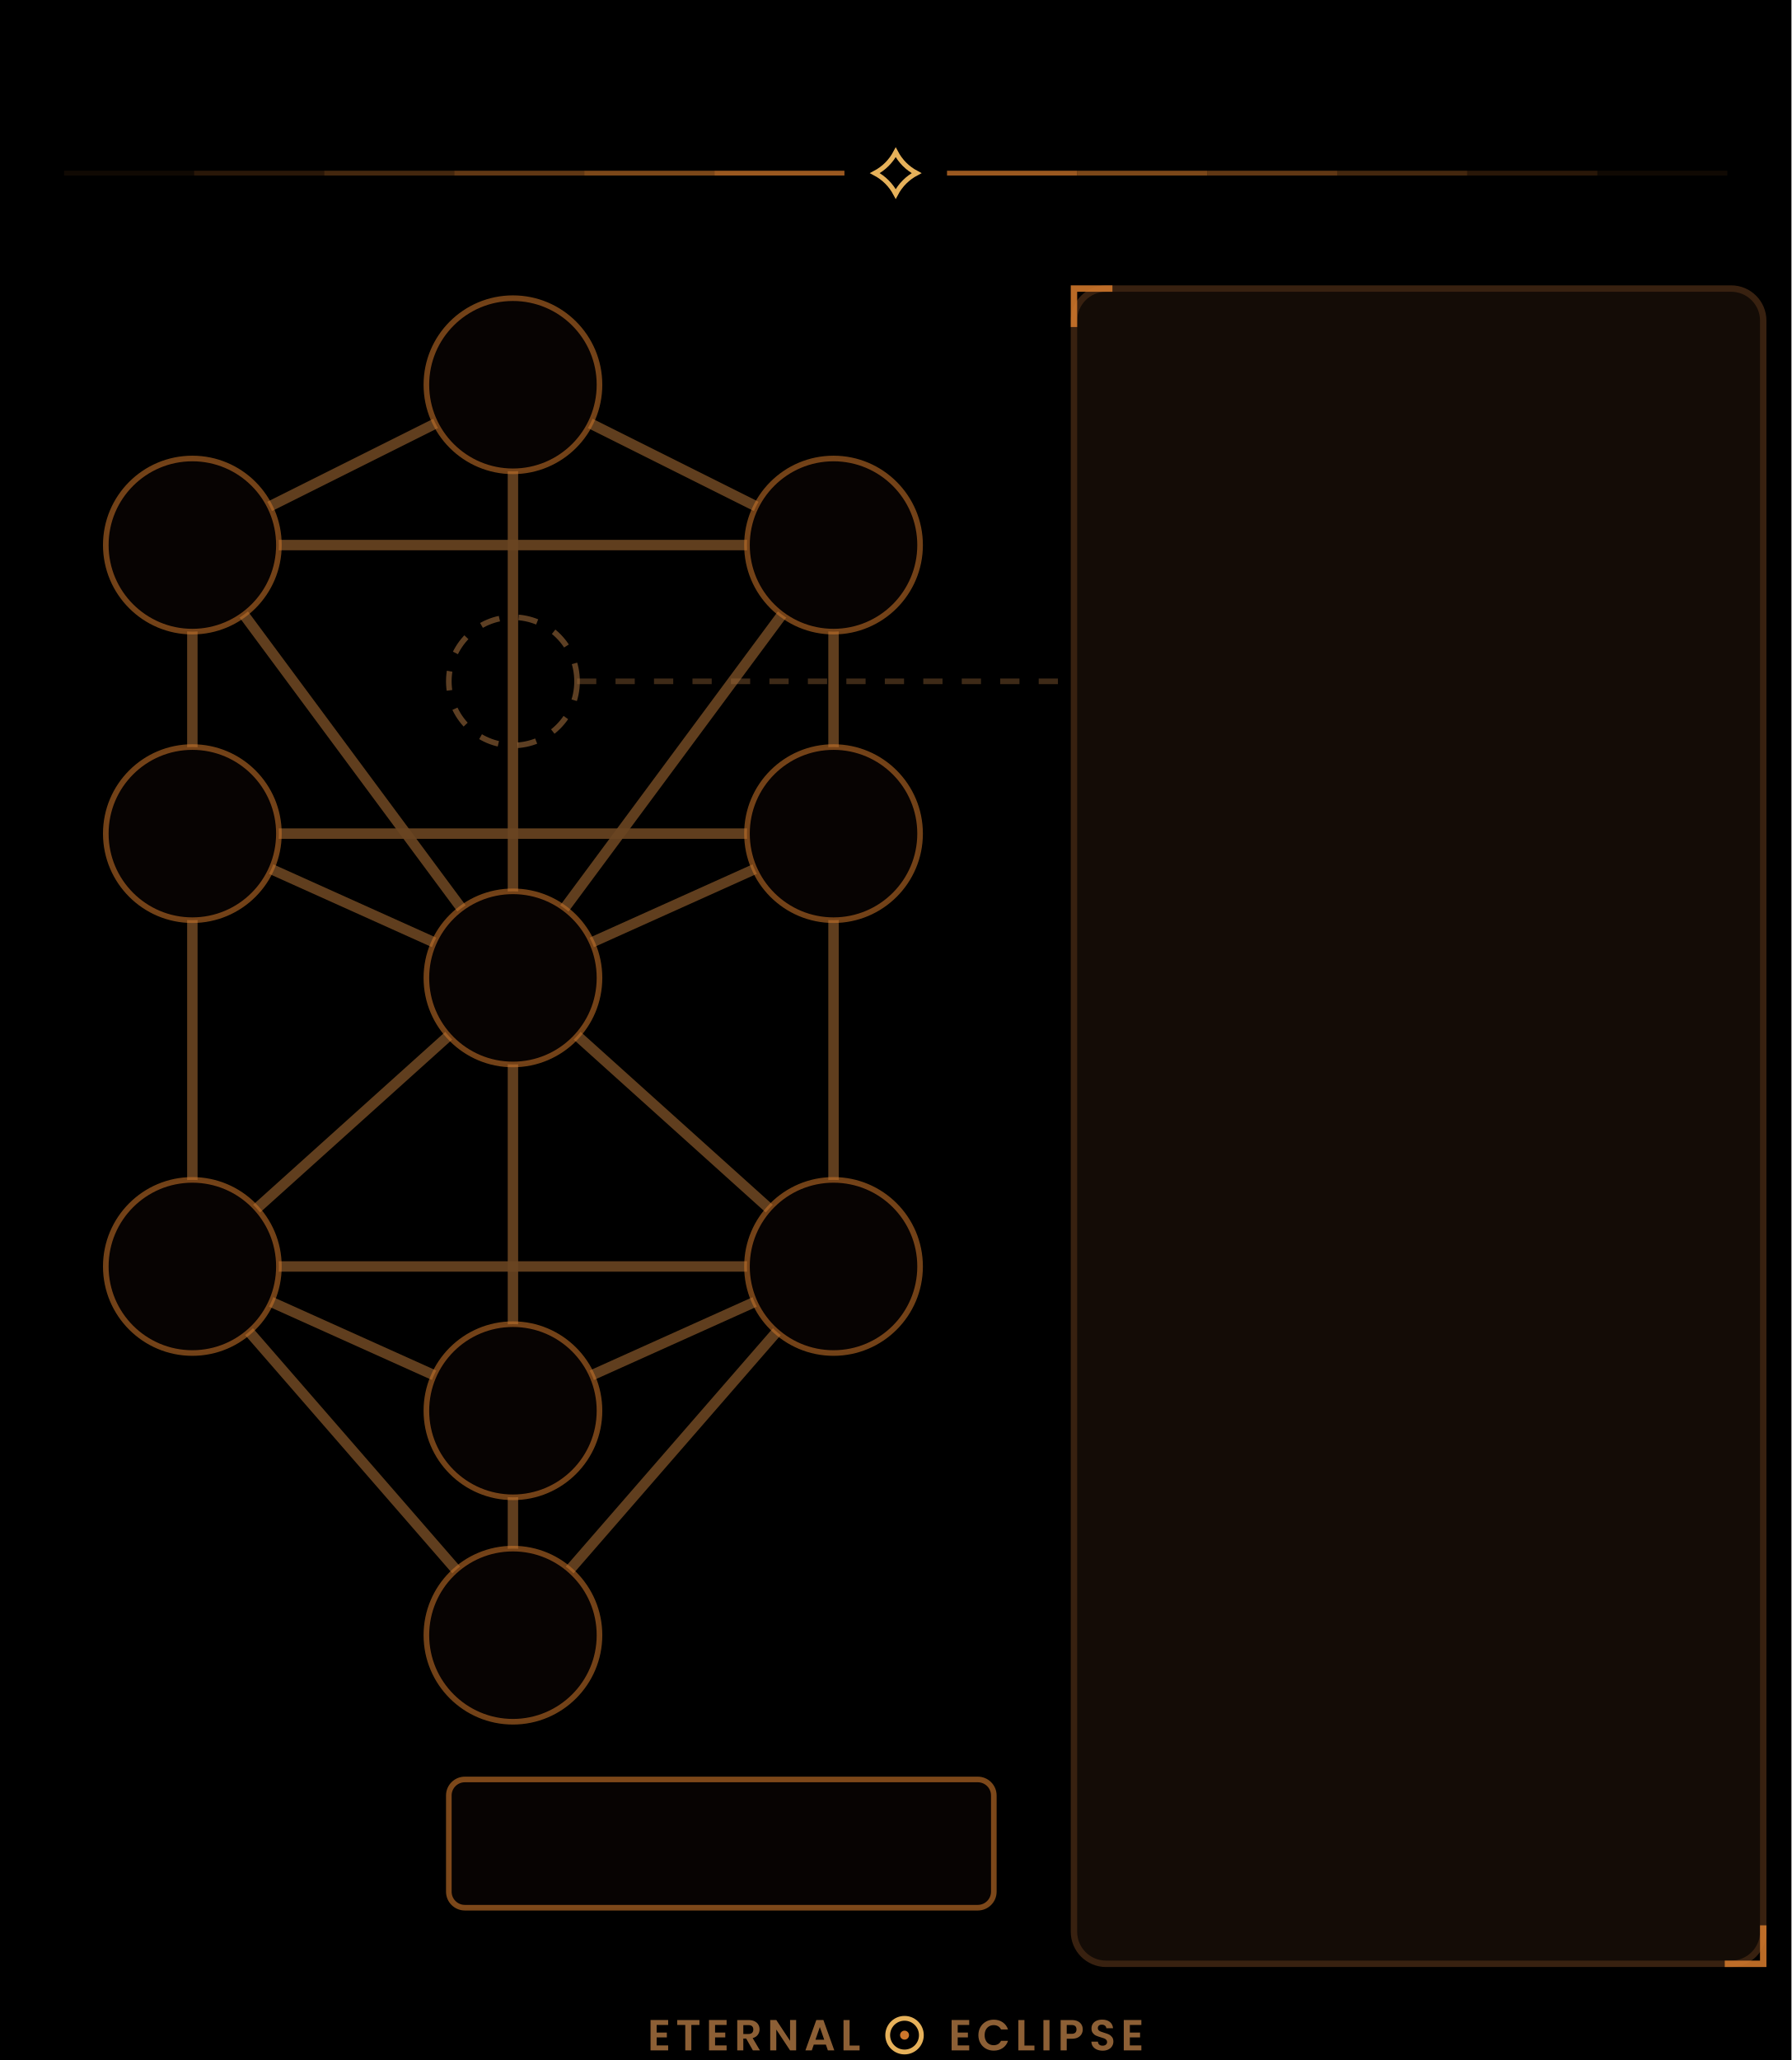
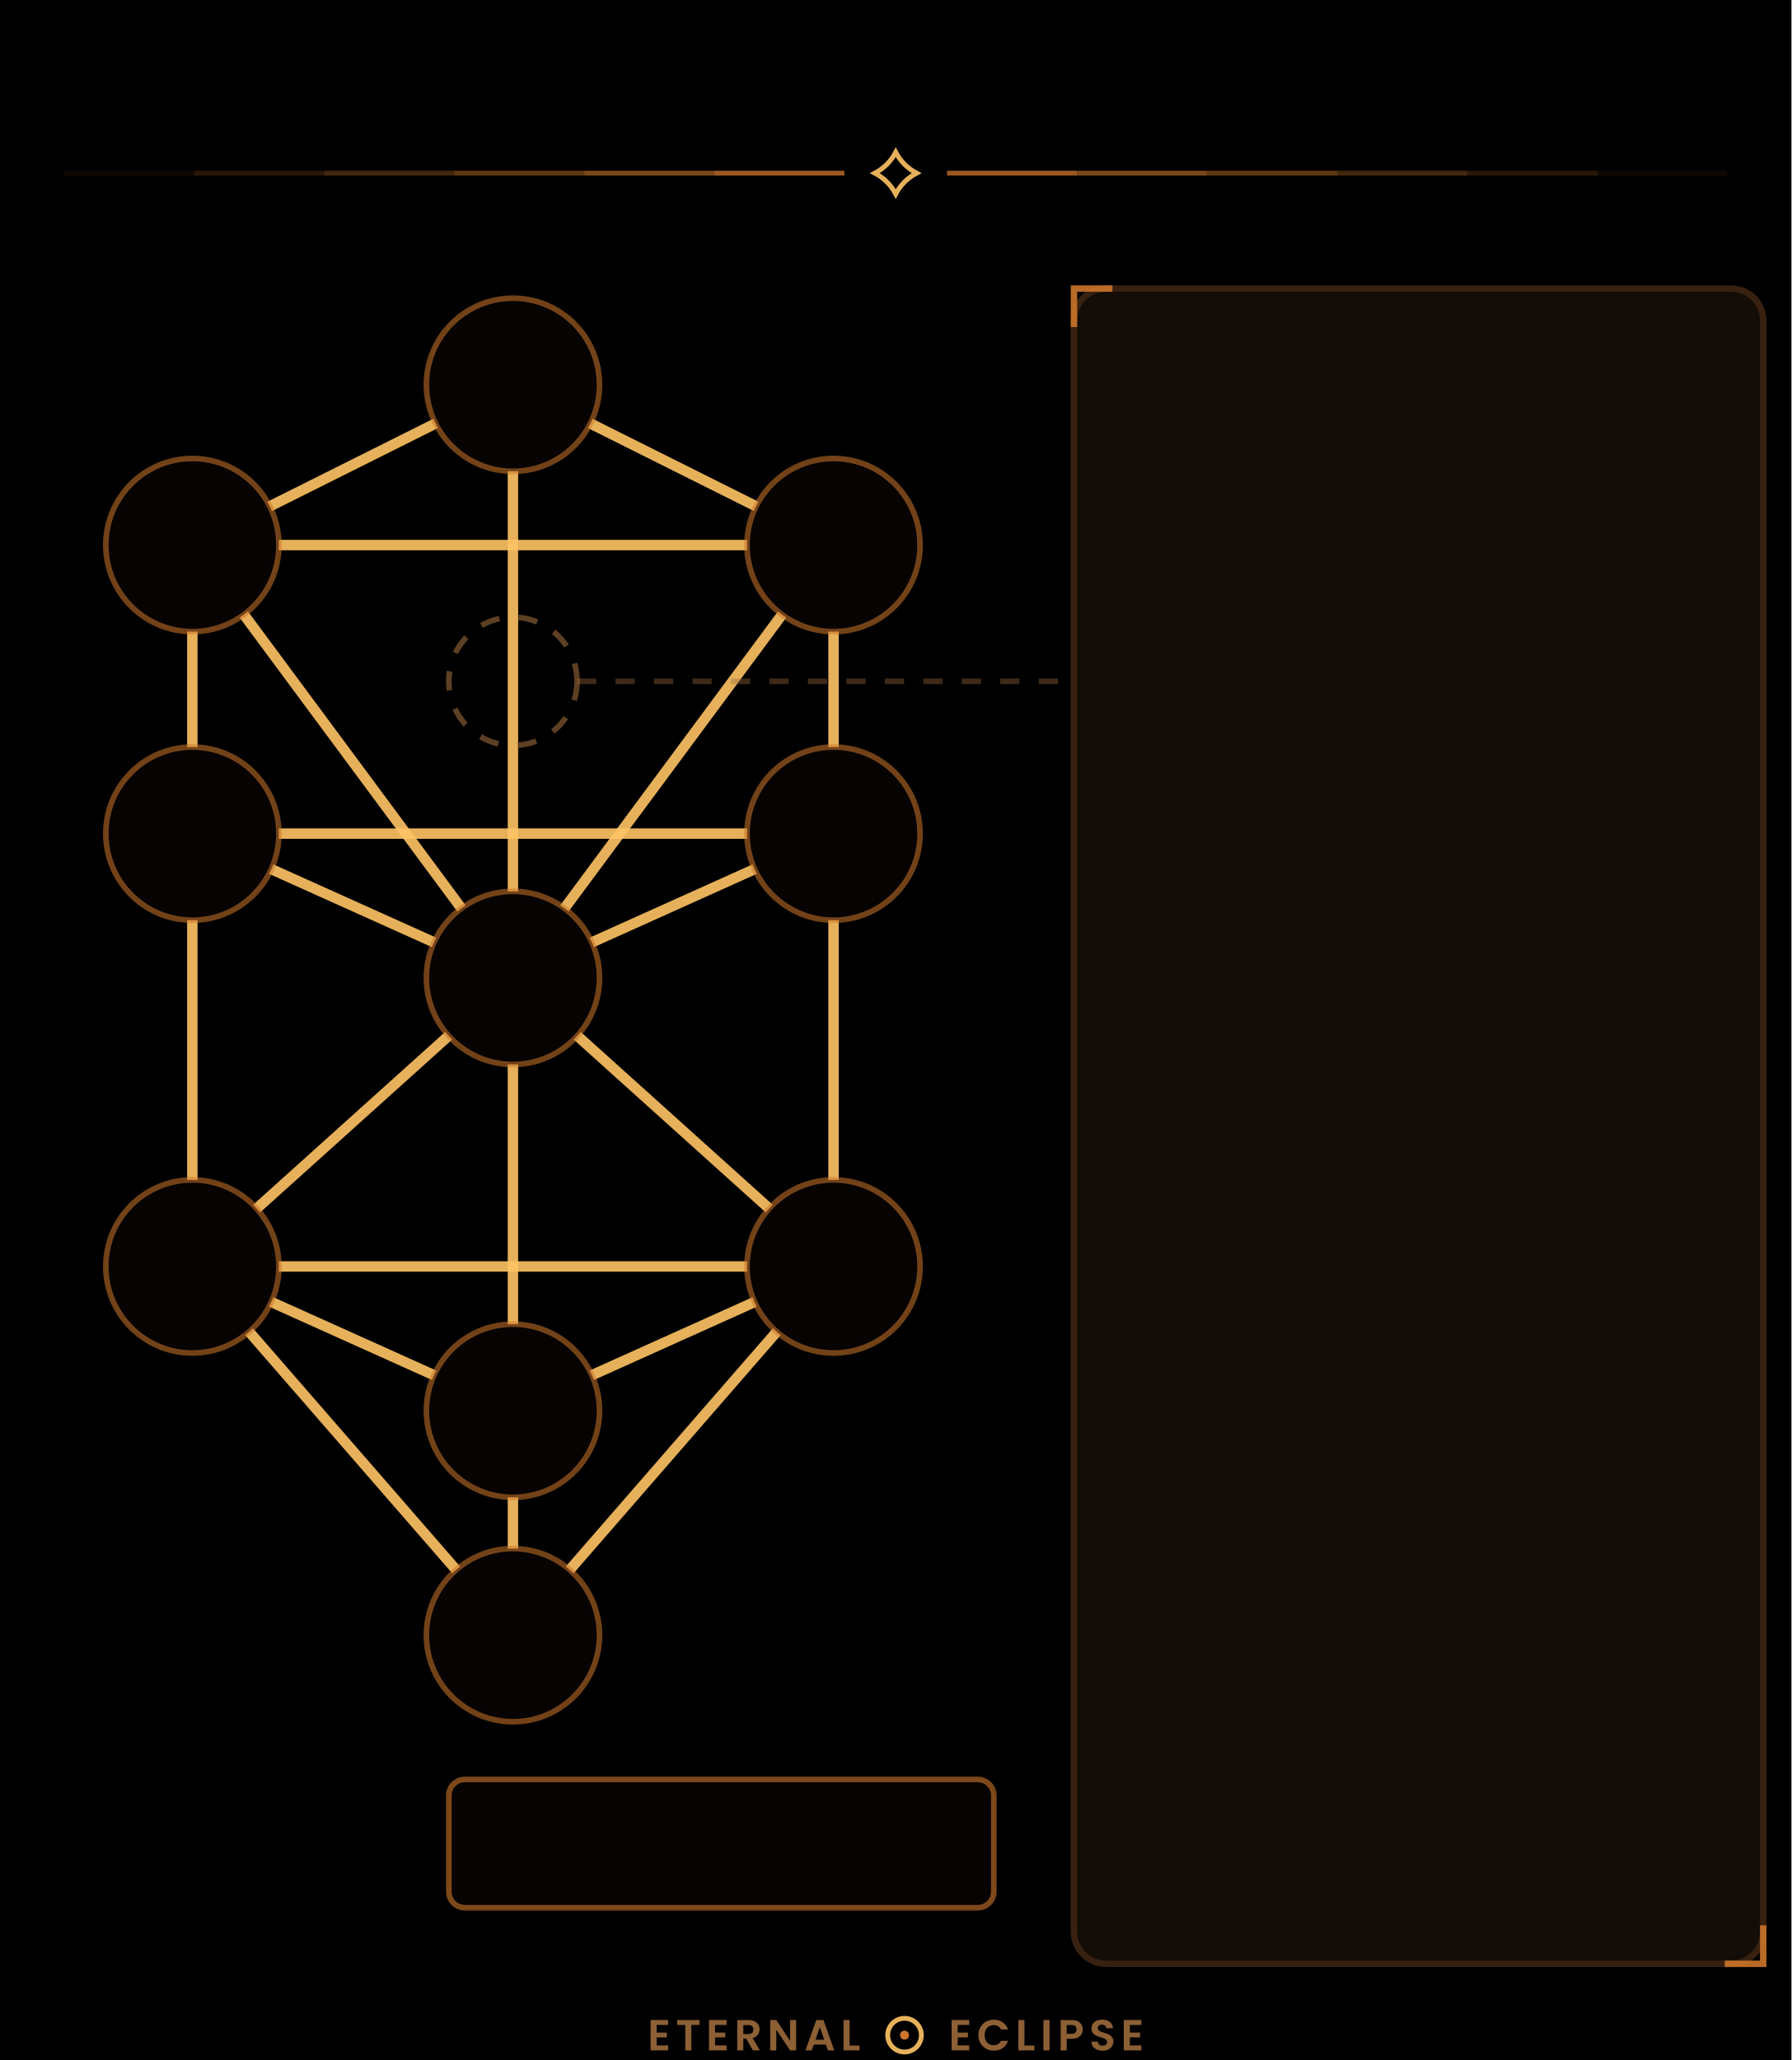
<svg xmlns="http://www.w3.org/2000/svg" width="111.76mm" height="128.5mm" viewBox="0 0 111.76 128.5">
  <rect x="0" y="0" width="111.76" height="128.5" fill="#000000" />
  <g stroke="#cd762b" stroke-width="0.3">
    <line x1="4.00" y1="10.8" x2="12.11" y2="10.8" stroke-opacity="0.08" />
    <line x1="12.11" y1="10.8" x2="20.23" y2="10.8" stroke-opacity="0.2" />
    <line x1="20.23" y1="10.8" x2="28.34" y2="10.8" stroke-opacity="0.33" />
    <line x1="28.34" y1="10.8" x2="36.45" y2="10.8" stroke-opacity="0.47" />
    <line x1="36.45" y1="10.8" x2="44.57" y2="10.8" stroke-opacity="0.6" />
    <line x1="44.57" y1="10.8" x2="52.68" y2="10.8" stroke-opacity="0.75" />
    <line x1="59.08" y1="10.8" x2="67.19" y2="10.8" stroke-opacity="0.75" />
    <line x1="67.19" y1="10.8" x2="75.31" y2="10.8" stroke-opacity="0.6" />
    <line x1="75.31" y1="10.8" x2="83.42" y2="10.8" stroke-opacity="0.47" />
    <line x1="83.42" y1="10.8" x2="91.53" y2="10.8" stroke-opacity="0.33" />
    <line x1="91.53" y1="10.8" x2="99.65" y2="10.8" stroke-opacity="0.2" />
    <line x1="99.65" y1="10.8" x2="107.76" y2="10.8" stroke-opacity="0.08" />
  </g>
  <path d="M 0,-1.3 Q 0.45,-0.45 1.3,0 Q 0.45,0.45 0,1.3 Q -0.45,0.45 -1.3,0 Q -0.45,-0.45 0,-1.3 Z" transform="translate(55.88 10.8)" fill="none" stroke="#ffc464" stroke-width="0.3" stroke-opacity="0.9" />
  <rect x="67" y="18" width="43" height="104.5" rx="2" fill="#140c06" stroke="#382110" stroke-width="0.4" />
-   <g stroke="#6b4522" stroke-width="0.65" stroke-opacity="0.9">
+   <g stroke="#ffc464" stroke-width="0.65" stroke-opacity="0.9">
    <line x1="32" y1="24" x2="52" y2="34" />
    <line x1="32" y1="24" x2="12" y2="34" />
    <line x1="32" y1="24" x2="32" y2="61" />
    <line x1="52" y1="34" x2="12" y2="34" />
    <line x1="52" y1="34" x2="32" y2="61" />
    <line x1="52" y1="34" x2="52" y2="52" />
    <line x1="12" y1="34" x2="32" y2="61" />
    <line x1="12" y1="34" x2="12" y2="52" />
    <line x1="52" y1="52" x2="12" y2="52" />
    <line x1="52" y1="52" x2="32" y2="61" />
    <line x1="52" y1="52" x2="52" y2="79" />
    <line x1="12" y1="52" x2="32" y2="61" />
    <line x1="12" y1="52" x2="12" y2="79" />
    <line x1="32" y1="61" x2="52" y2="79" />
    <line x1="32" y1="61" x2="12" y2="79" />
    <line x1="32" y1="61" x2="32" y2="88" />
    <line x1="52" y1="79" x2="12" y2="79" />
    <line x1="52" y1="79" x2="32" y2="88" />
    <line x1="52" y1="79" x2="32" y2="102" />
    <line x1="12" y1="79" x2="32" y2="88" />
    <line x1="12" y1="79" x2="32" y2="102" />
    <line x1="32" y1="88" x2="32" y2="102" />
  </g>
  <g fill="#070302" stroke="#cd762b" stroke-width="0.35" stroke-opacity="0.55">
    <circle cx="32" cy="24" r="5.4" />
    <circle cx="52" cy="34" r="5.4" />
    <circle cx="12" cy="34" r="5.4" />
    <circle cx="52" cy="52" r="5.4" />
    <circle cx="12" cy="52" r="5.4" />
    <circle cx="32" cy="61" r="5.4" />
    <circle cx="52" cy="79" r="5.4" />
    <circle cx="12" cy="79" r="5.4" />
    <circle cx="32" cy="88" r="5.4" />
    <circle cx="32" cy="102" r="5.4" />
  </g>
  <circle cx="32" cy="42.5" r="4" fill="none" stroke="#9c6a3b" stroke-width="0.35" stroke-opacity="0.6" stroke-dasharray="1.2 1.2" />
  <line x1="36" y1="42.5" x2="67" y2="42.5" stroke="#9c6a3b" stroke-width="0.35" stroke-opacity="0.4" stroke-dasharray="1.2 1.2" />
  <rect x="28" y="111" width="34" height="8" rx="1" fill="#070302" stroke="#cd762b" stroke-width="0.35" stroke-opacity="0.6" />
  <g fill="none" stroke="#cd762b" stroke-width="0.4" stroke-opacity="0.9">
    <path d="M 67,20.4 L 67,18 L 69.4,18" />
    <path d="M 110,120.1 L 110,122.5 L 107.6,122.5" />
  </g>
  <g transform="translate(55.88 127.9)">
    <g fill="#9c6a3b" fill-opacity="0.9">
      <path d="M-14.915 -1.586V-1.111H-14.278V-0.810H-14.915V-0.309H-14.197V0.000H-15.295V-1.895H-14.197V-1.586Z" />
      <path d="M-12.245 -1.892V-1.586H-12.750V0.000H-13.129V-1.586H-13.633V-1.892Z" />
      <path d="M-11.270 -1.586V-1.111H-10.633V-0.810H-11.270V-0.309H-10.551V0.000H-11.649V-1.895H-10.551V-1.586Z" />
      <path d="M-8.911 0.000 -9.329 -0.737H-9.508V0.000H-9.887V-1.892H-9.177Q-8.957 -1.892 -8.803 -1.815Q-8.648 -1.737 -8.571 -1.606Q-8.494 -1.474 -8.494 -1.312Q-8.494 -1.125 -8.602 -0.974Q-8.711 -0.824 -8.925 -0.767L-8.472 0.000ZM-9.508 -1.022H-9.190Q-9.036 -1.022 -8.960 -1.096Q-8.884 -1.171 -8.884 -1.304Q-8.884 -1.434 -8.960 -1.506Q-9.036 -1.577 -9.190 -1.577H-9.508Z" />
      <path d="M-6.212 0.000H-6.591L-7.450 -1.298V0.000H-7.830V-1.895H-7.450L-6.591 -0.594V-1.895H-6.212Z" />
      <path d="M-4.357 -0.360H-5.111L-5.236 0.000H-5.634L-4.954 -1.895H-4.512L-3.832 0.000H-4.233ZM-4.460 -0.664 -4.734 -1.455 -5.008 -0.664Z" />
      <path d="M-2.877 -0.301H-2.254V0.000H-3.257V-1.892H-2.877Z" />
      <path d="M3.867 -1.586V-1.111H4.504V-0.810H3.867V-0.309H4.585V0.000H3.487V-1.895H4.585V-1.586Z" />
      <path d="M6.117 -1.916Q6.434 -1.916 6.672 -1.754Q6.911 -1.591 7.006 -1.304H6.569Q6.504 -1.439 6.386 -1.507Q6.268 -1.575 6.114 -1.575Q5.948 -1.575 5.820 -1.498Q5.691 -1.420 5.619 -1.279Q5.547 -1.138 5.547 -0.949Q5.547 -0.762 5.619 -0.619Q5.691 -0.477 5.820 -0.400Q5.948 -0.323 6.114 -0.323Q6.268 -0.323 6.386 -0.392Q6.504 -0.461 6.569 -0.596H7.006Q6.911 -0.306 6.673 -0.145Q6.436 0.016 6.117 0.016Q5.845 0.016 5.627 -0.107Q5.409 -0.230 5.283 -0.450Q5.157 -0.669 5.157 -0.949Q5.157 -1.228 5.283 -1.449Q5.409 -1.670 5.627 -1.793Q5.845 -1.916 6.117 -1.916Z" />
      <path d="M8.030 -0.301H8.654V0.000H7.651V-1.892H8.030Z" />
      <path d="M9.594 -1.892V0.000H9.215V-1.892Z" />
      <path d="M10.985 -0.726H10.668V0.000H10.288V-1.892H10.985Q11.204 -1.892 11.359 -1.816Q11.513 -1.740 11.591 -1.607Q11.668 -1.474 11.668 -1.306Q11.668 -1.155 11.596 -1.022Q11.524 -0.889 11.371 -0.808Q11.218 -0.726 10.985 -0.726ZM11.278 -1.306Q11.278 -1.583 10.969 -1.583H10.668V-1.033H10.969Q11.126 -1.033 11.202 -1.104Q11.278 -1.176 11.278 -1.306Z" />
      <path d="M12.207 -0.545H12.614Q12.622 -0.428 12.697 -0.360Q12.771 -0.293 12.901 -0.293Q13.034 -0.293 13.110 -0.356Q13.186 -0.420 13.186 -0.523Q13.186 -0.607 13.134 -0.661Q13.083 -0.716 13.006 -0.747Q12.928 -0.778 12.793 -0.816Q12.609 -0.870 12.493 -0.923Q12.378 -0.976 12.296 -1.083Q12.213 -1.190 12.213 -1.369Q12.213 -1.537 12.297 -1.661Q12.381 -1.786 12.533 -1.853Q12.685 -1.919 12.880 -1.919Q13.172 -1.919 13.355 -1.777Q13.538 -1.634 13.557 -1.380H13.140Q13.134 -1.477 13.057 -1.541Q12.980 -1.605 12.853 -1.605Q12.741 -1.605 12.675 -1.548Q12.609 -1.491 12.609 -1.382Q12.609 -1.306 12.659 -1.256Q12.709 -1.206 12.783 -1.175Q12.858 -1.144 12.994 -1.103Q13.178 -1.049 13.294 -0.995Q13.411 -0.941 13.495 -0.832Q13.579 -0.724 13.579 -0.548Q13.579 -0.396 13.500 -0.266Q13.422 -0.136 13.270 -0.058Q13.118 0.019 12.909 0.019Q12.712 0.019 12.553 -0.049Q12.395 -0.117 12.302 -0.244Q12.210 -0.371 12.207 -0.545Z" />
      <path d="M14.606 -1.586V-1.111H15.243V-0.810H14.606V-0.309H15.325V0.000H14.227V-1.895H15.325V-1.586Z" />
    </g>
    <circle cx="0.550" cy="-0.950" r="1.05" fill="none" stroke="#ffc464" stroke-width="0.3" stroke-opacity="0.9" />
    <circle cx="0.550" cy="-0.950" r="0.28" fill="#cd762b" />
  </g>
</svg>
